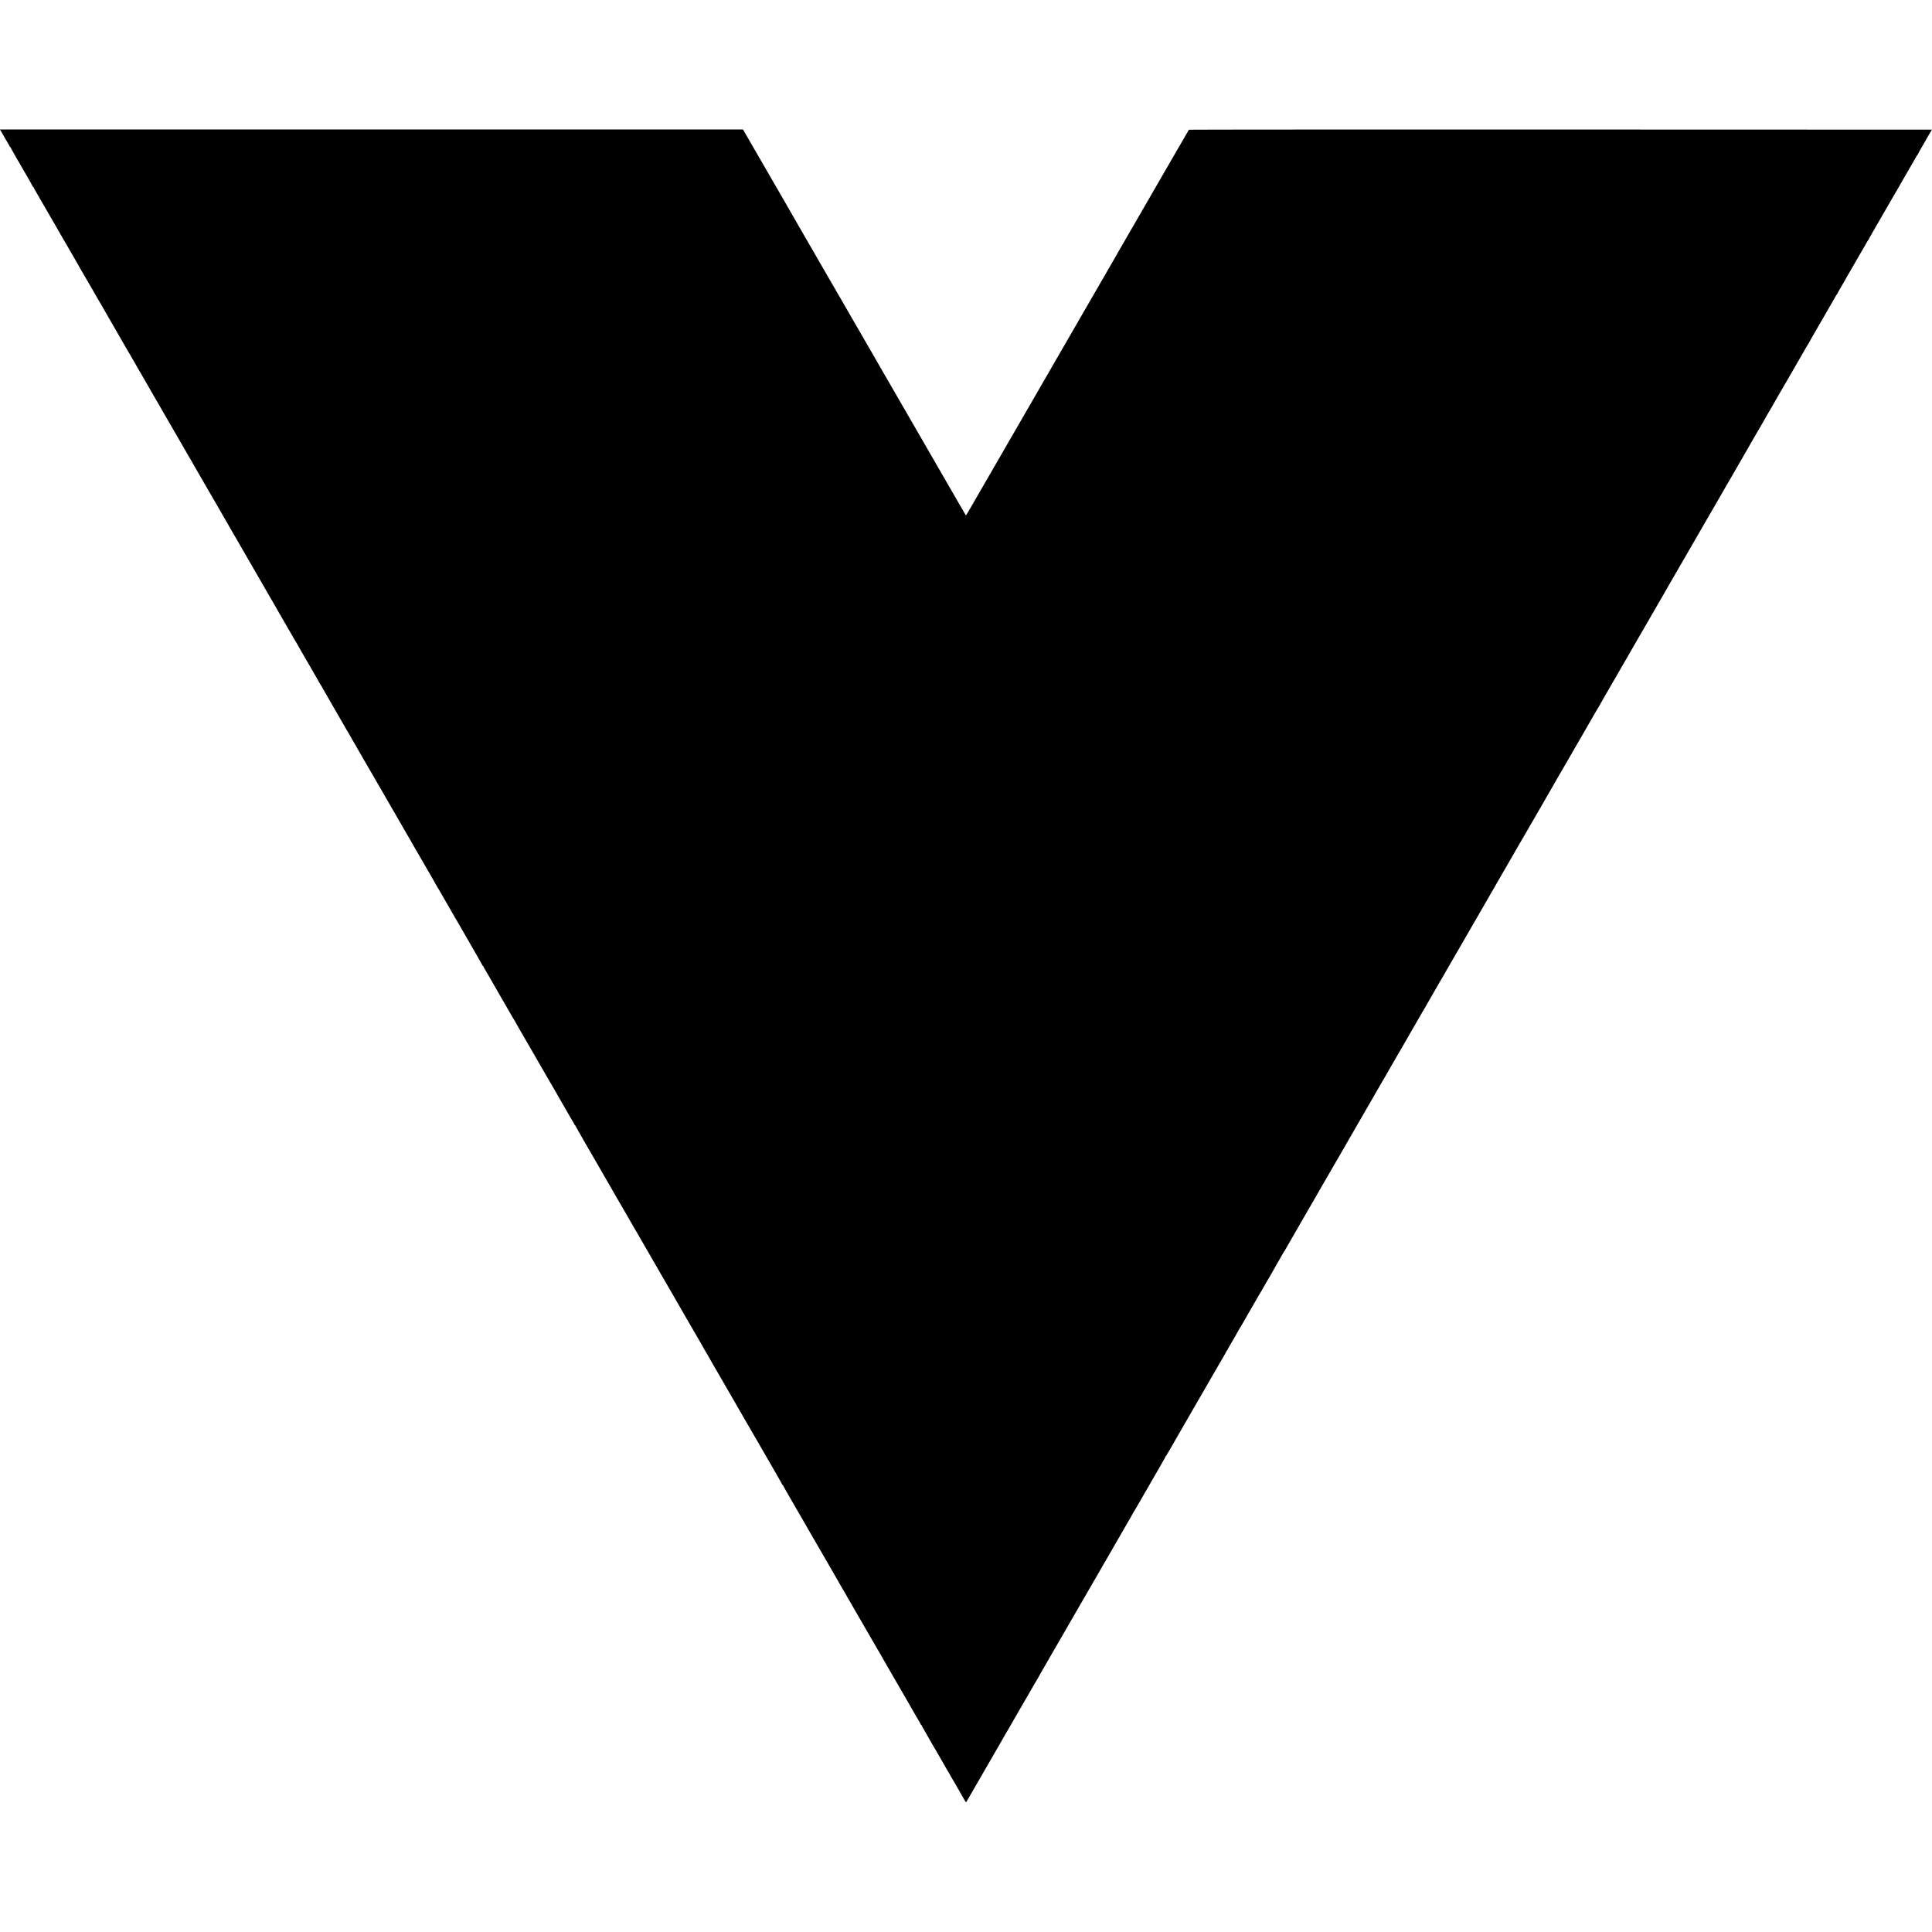
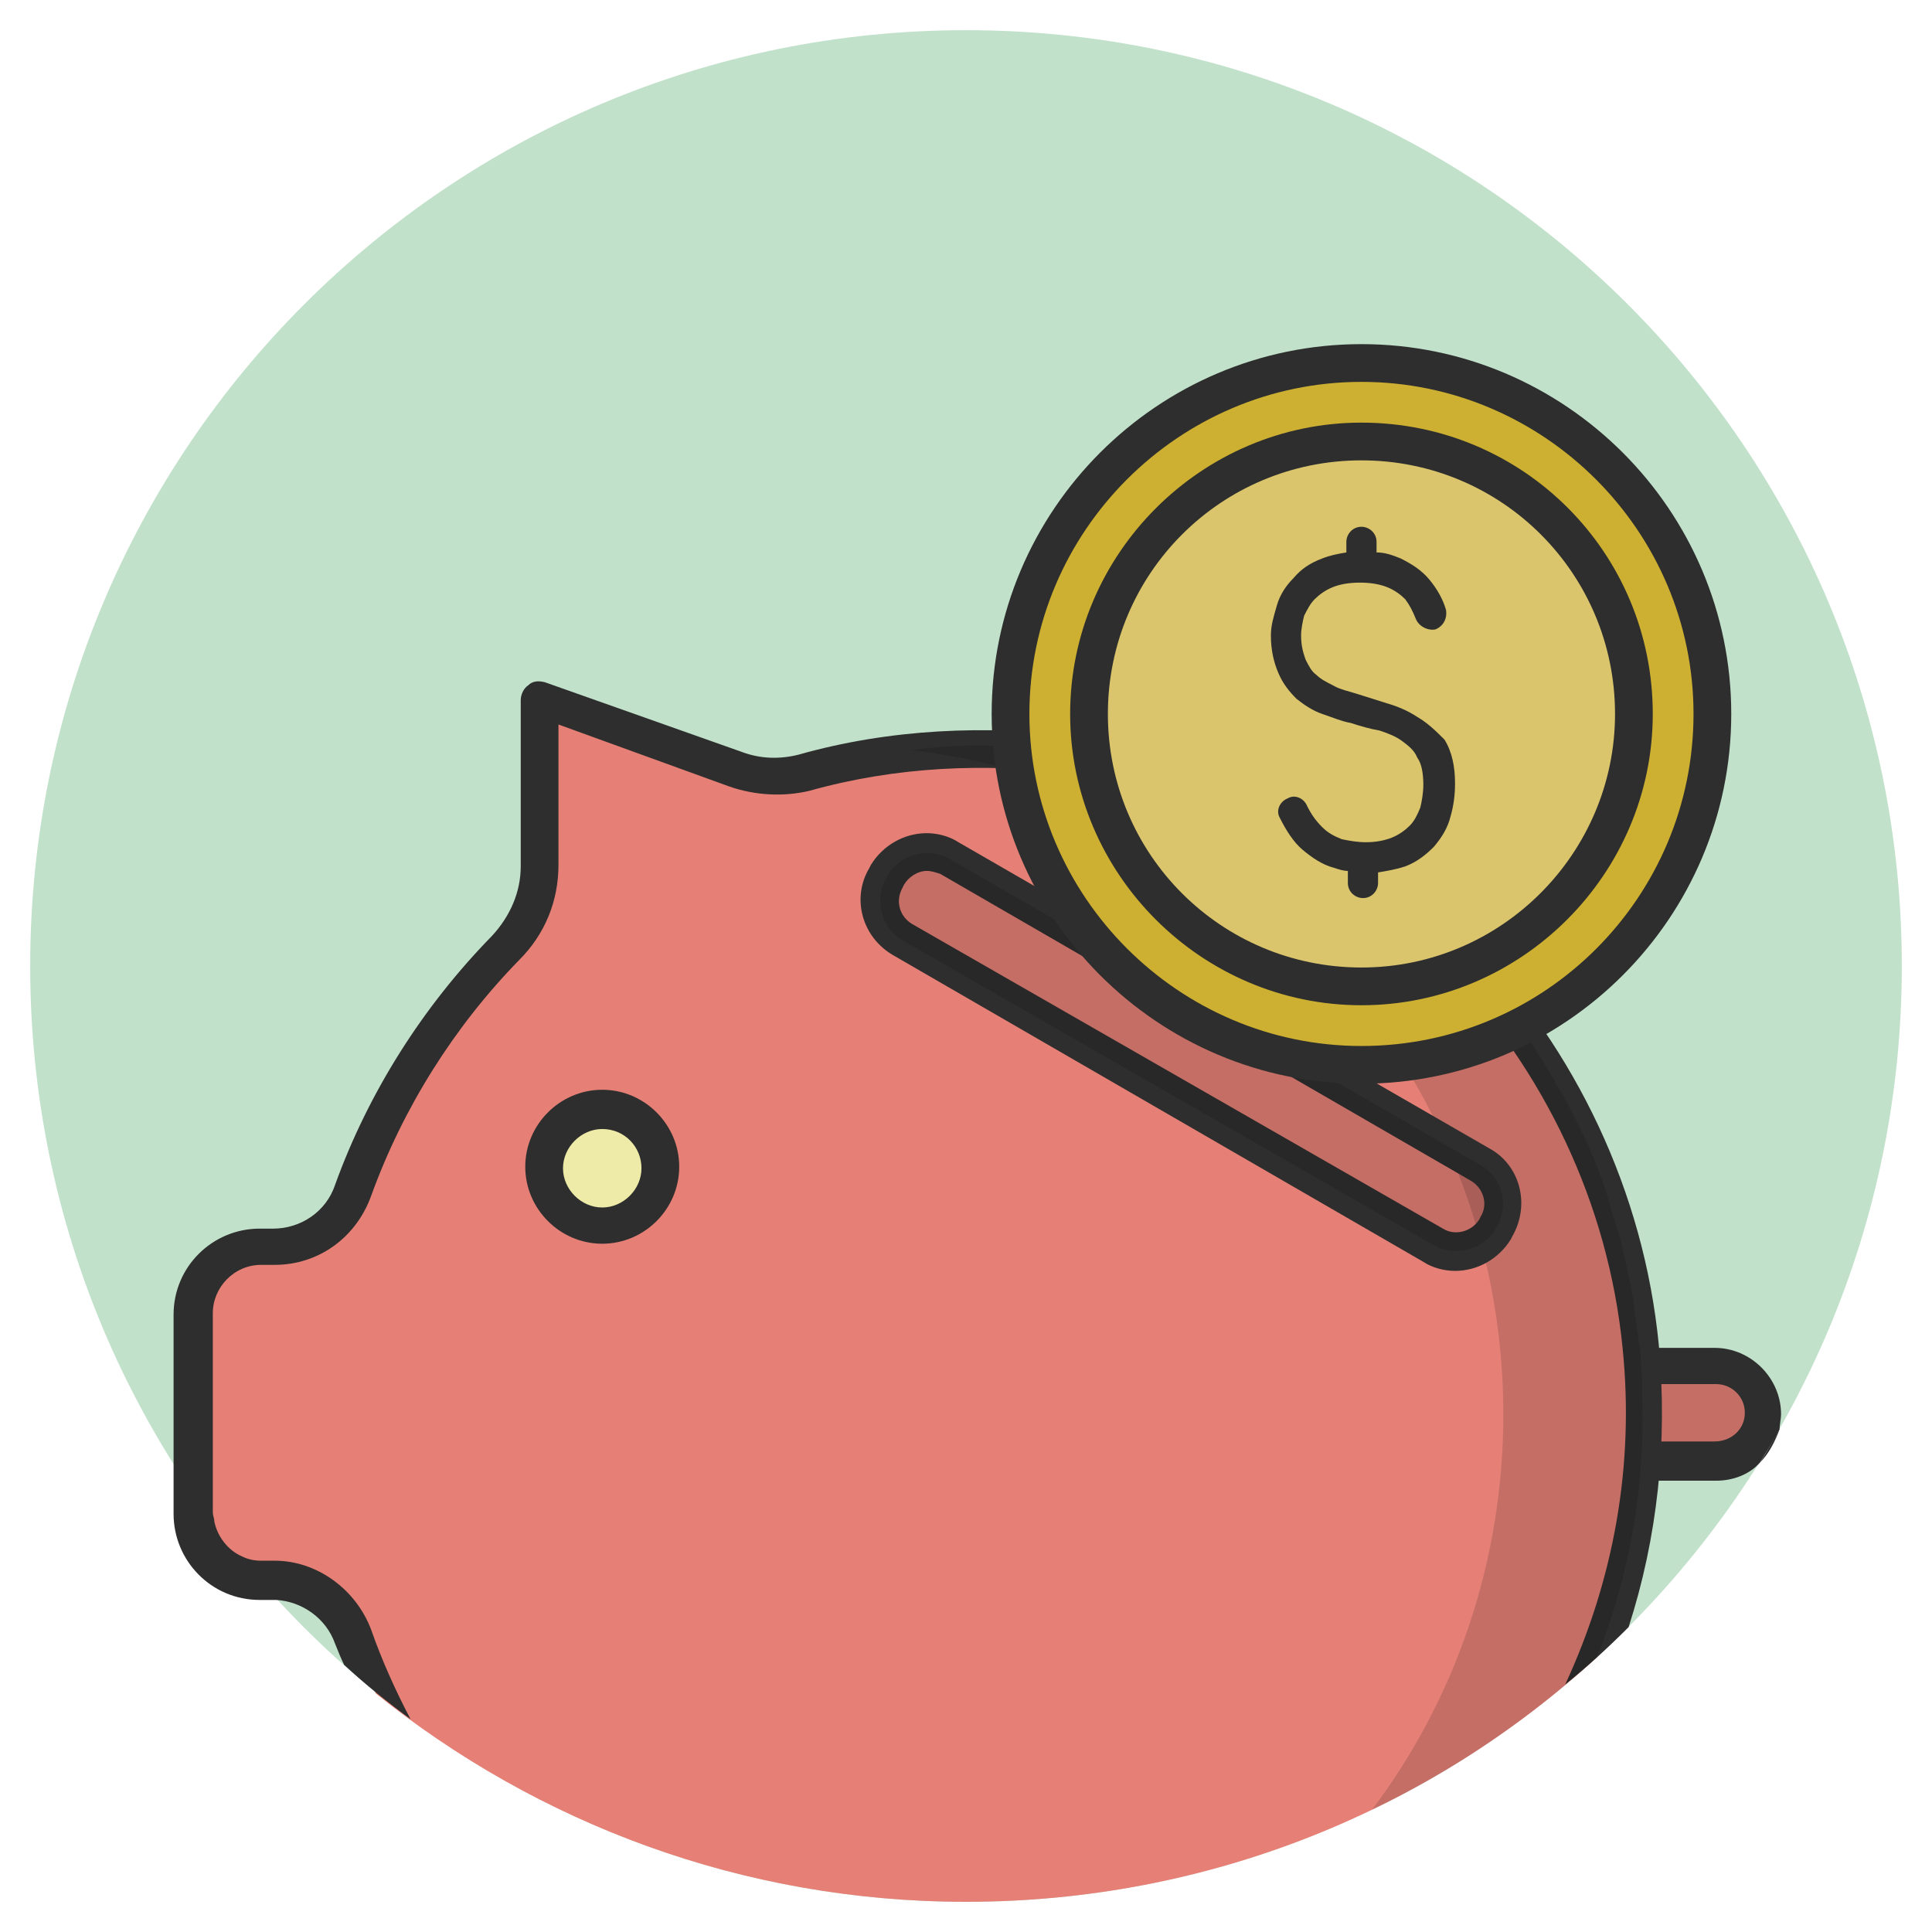
- <svg xmlns="http://www.w3.org/2000/svg" version="1.0" width="16pt" height="16pt" viewBox="0 0 16 16" preserveAspectRatio="xMidYMid meet">
-   <g transform="translate(0,16) scale(0.00032,-0.00032)" fill="#000000" stroke="none">
-     <path d="M18 46618 c45 -75 122 -207 122 -211 0 -2 25 -45 55 -95 30 -50 55 -96 55 -102 0 -5 5 -10 10 -10 6 0 10 -4 10 -9 0 -5 73 -135 161 -288 89 -153 173 -298 187 -323 14 -25 32 -57 41 -72 88 -149 187 -324 189 -335 2 -7 8 -13 13 -13 5 0 9 -4 9 -10 0 -5 46 -89 103 -187 175 -302 490 -846 507 -876 8 -16 20 -36 25 -45 28 -46 290 -498 339 -585 13 -23 74 -129 136 -236 61 -107 123 -215 137 -240 14 -25 29 -50 33 -56 5 -5 23 -37 40 -70 18 -33 38 -67 44 -75 11 -16 21 -33 63 -109 14 -25 29 -50 33 -56 4 -5 21 -35 38 -65 55 -100 261 -455 269 -465 4 -5 14 -21 20 -35 15 -29 41 -75 103 -180 24 -41 52 -88 60 -105 9 -16 57 -100 107 -185 112 -193 362 -626 380 -660 8 -14 23 -38 33 -55 11 -16 23 -37 27 -45 4 -8 26 -46 48 -85 23 -38 53 -90 67 -115 46 -81 64 -113 178 -310 62 -107 121 -210 132 -227 37 -67 56 -99 85 -148 16 -27 32 -57 36 -65 4 -8 15 -27 25 -42 9 -15 53 -89 96 -165 44 -76 177 -307 296 -513 120 -206 268 -463 330 -570 131 -227 117 -203 200 -348 36 -62 73 -125 82 -140 10 -15 21 -34 25 -42 4 -8 20 -37 36 -65 17 -27 38 -65 48 -82 49 -85 64 -111 87 -153 13 -25 28 -49 32 -55 4 -5 78 -134 165 -285 87 -151 166 -288 176 -305 10 -16 26 -43 35 -59 9 -17 125 -217 257 -445 132 -229 253 -441 270 -471 17 -30 45 -79 64 -108 18 -29 33 -54 33 -57 0 -2 20 -37 44 -77 24 -40 123 -212 221 -383 97 -170 190 -330 205 -355 16 -25 39 -65 53 -90 13 -25 81 -144 152 -265 70 -121 137 -238 150 -260 12 -22 37 -65 55 -95 18 -30 43 -73 55 -95 12 -22 48 -85 80 -140 77 -132 163 -280 190 -330 13 -22 71 -123 130 -225 59 -102 116 -199 126 -217 10 -17 29 -50 43 -72 15 -22 26 -43 26 -45 0 -2 27 -50 60 -106 33 -56 60 -103 60 -105 0 -2 55 -98 90 -155 8 -14 182 -316 239 -414 13 -22 45 -79 72 -124 27 -46 49 -86 49 -89 0 -2 14 -24 30 -48 16 -24 30 -46 30 -49 0 -5 74 -135 100 -176 5 -8 24 -42 43 -75 50 -88 58 -101 262 -455 104 -179 199 -345 213 -370 14 -25 28 -49 32 -55 4 -5 17 -26 28 -45 10 -19 62 -109 114 -200 114 -197 133 -230 170 -295 16 -27 33 -57 38 -65 17 -28 96 -165 103 -180 4 -8 16 -28 26 -45 10 -16 77 -131 148 -255 72 -124 181 -313 243 -420 62 -107 121 -209 131 -227 35 -62 323 -560 392 -678 38 -66 83 -145 100 -175 16 -30 33 -59 37 -65 4 -5 17 -27 29 -47 34 -61 56 -100 90 -156 17 -29 31 -55 31 -57 0 -2 17 -32 39 -67 21 -35 134 -229 251 -433 117 -203 235 -407 261 -451 27 -45 49 -85 49 -88 0 -4 8 -19 19 -34 15 -21 200 -341 309 -533 10 -19 33 -58 51 -87 17 -29 31 -54 31 -56 0 -2 25 -44 55 -94 30 -50 55 -95 55 -98 0 -4 6 -15 14 -23 7 -9 27 -41 43 -71 17 -30 170 -297 342 -594 171 -296 311 -542 311 -547 0 -5 5 -9 10 -9 6 0 10 -4 10 -10 0 -5 22 -47 49 -92 27 -46 58 -99 68 -118 24 -43 81 -140 93 -160 5 -8 66 -114 135 -235 69 -121 130 -227 135 -235 12 -21 259 -447 283 -490 10 -19 28 -47 38 -62 11 -14 19 -29 19 -32 0 -3 37 -69 83 -148 99 -170 305 -526 337 -583 13 -22 31 -53 41 -70 11 -16 22 -37 26 -45 7 -14 82 -146 103 -180 14 -24 181 -311 205 -355 13 -22 46 -80 75 -130 29 -49 64 -110 78 -135 14 -25 51 -88 82 -140 31 -52 59 -102 63 -110 4 -8 18 -33 31 -55 205 -353 284 -489 309 -535 17 -30 45 -78 62 -106 18 -28 36 -60 39 -72 4 -12 12 -22 17 -22 5 0 9 -4 9 -10 0 -5 109 -197 241 -427 133 -230 250 -431 259 -448 51 -90 222 -385 280 -485 37 -63 78 -135 92 -160 14 -25 67 -117 118 -205 51 -88 101 -175 111 -193 34 -58 55 -95 149 -257 51 -88 101 -173 110 -190 9 -16 76 -131 147 -255 72 -124 140 -241 151 -260 61 -108 281 -489 355 -615 38 -66 77 -133 87 -150 35 -63 91 -161 100 -175 14 -23 99 -169 128 -220 54 -97 135 -235 142 -245 4 -5 20 -32 35 -60 26 -48 238 -416 276 -480 10 -16 26 -46 37 -65 30 -53 382 -661 403 -695 10 -16 22 -37 26 -45 4 -8 26 -48 50 -88 24 -41 43 -75 43 -77 0 -2 22 -40 50 -85 27 -45 50 -84 50 -86 0 -3 38 -69 83 -147 84 -142 302 -520 340 -587 10 -19 34 -60 52 -90 18 -30 44 -75 57 -100 14 -25 45 -79 70 -120 25 -41 56 -96 70 -121 14 -25 77 -133 138 -240 62 -107 122 -210 132 -229 25 -43 310 -535 337 -581 11 -19 26 -45 34 -59 17 -32 238 -414 266 -460 11 -19 24 -41 28 -49 3 -7 75 -133 160 -278 84 -146 153 -269 153 -274 0 -5 5 -9 10 -9 6 0 10 -4 10 -10 0 -5 82 -150 181 -322 182 -314 201 -346 240 -415 12 -21 80 -139 152 -263 71 -124 141 -245 155 -270 14 -25 28 -49 32 -55 6 -8 145 -248 220 -380 37 -66 209 -362 229 -395 11 -19 24 -42 28 -49 4 -8 67 -118 140 -243 73 -125 133 -230 133 -233 0 -2 15 -28 33 -57 19 -29 47 -78 64 -108 17 -30 53 -93 79 -139 53 -90 82 -141 157 -272 82 -142 115 -199 381 -659 142 -245 268 -463 281 -485 12 -22 71 -125 132 -230 60 -104 172 -298 248 -430 76 -132 146 -253 156 -270 11 -16 22 -36 26 -44 3 -8 30 -54 60 -103 29 -49 53 -91 53 -93 0 -3 18 -34 40 -70 22 -36 40 -67 40 -69 0 -2 37 -66 81 -142 45 -77 98 -168 119 -204 20 -36 47 -81 58 -100 12 -19 27 -47 33 -62 6 -16 15 -28 20 -28 5 0 9 -4 9 -9 0 -6 63 -118 140 -251 77 -133 140 -243 140 -245 0 -2 18 -33 41 -70 22 -37 49 -83 60 -101 10 -19 29 -51 40 -71 25 -45 109 -189 126 -218 7 -11 17 -29 22 -40 6 -11 22 -38 35 -60 14 -22 37 -62 52 -90 14 -27 35 -62 45 -77 11 -14 19 -29 19 -32 0 -3 18 -35 40 -71 22 -36 40 -67 40 -69 0 -2 19 -35 42 -72 23 -38 55 -94 72 -124 26 -47 139 -244 171 -298 6 -9 21 -36 34 -60 28 -48 37 -51 51 -19 6 12 19 36 29 52 10 17 27 46 38 65 11 19 104 181 208 360 103 179 199 345 213 370 14 25 42 74 64 109 21 34 38 65 38 67 0 2 18 33 40 69 22 36 40 67 40 69 0 3 177 310 199 346 16 26 136 234 140 244 2 5 25 44 52 88 27 44 49 81 49 84 0 2 18 34 40 70 22 36 40 67 40 69 0 2 20 36 43 77 35 58 169 289 297 513 9 17 50 86 90 155 40 69 86 150 103 180 16 30 35 62 41 70 6 8 16 24 22 35 35 64 72 129 167 293 59 100 116 199 127 220 11 20 30 53 41 72 43 72 1070 1850 1121 1940 14 25 65 113 113 195 48 83 96 166 107 185 10 19 28 50 38 68 11 18 73 124 137 235 64 111 175 303 246 427 71 124 173 299 225 390 52 91 116 202 143 248 27 45 49 85 49 89 0 4 6 14 14 22 7 9 28 43 46 76 26 47 251 436 378 655 11 19 29 51 40 70 11 19 101 176 201 348 99 172 181 317 181 323 0 5 5 9 10 9 6 0 10 5 10 11 0 6 8 23 18 37 11 15 32 52 49 82 16 30 130 228 253 440 122 212 234 405 248 430 13 25 39 70 57 100 39 65 69 117 130 225 25 44 50 87 55 95 12 19 78 134 220 380 61 107 129 224 150 260 161 277 222 382 246 425 15 28 47 83 71 123 24 41 43 78 43 83 0 5 4 9 8 9 4 0 13 12 19 28 7 15 23 45 36 67 66 110 277 478 277 483 0 3 6 13 14 21 7 9 27 41 43 71 17 30 45 80 63 110 34 57 375 649 394 685 6 11 16 27 22 35 6 8 26 42 44 75 18 33 41 74 51 90 10 17 24 41 32 55 54 97 72 128 88 152 11 14 19 28 19 30 0 3 79 141 175 308 96 167 175 305 175 308 0 3 6 13 14 21 7 9 26 39 41 66 33 60 276 483 338 587 24 40 46 80 50 88 4 8 13 24 20 35 14 23 95 163 125 215 11 19 52 91 92 160 40 69 80 139 90 155 9 17 103 179 207 360 105 182 200 346 211 365 103 181 463 802 489 845 7 11 15 27 19 35 4 8 29 51 55 95 64 110 828 1433 848 1470 9 17 24 41 33 55 9 14 29 48 45 77 15 28 52 93 82 145 30 51 62 107 71 123 17 30 231 398 400 690 51 88 103 179 115 202 12 23 26 48 32 55 6 7 24 38 40 68 17 30 61 107 98 170 37 63 84 144 103 180 19 36 41 72 48 81 8 8 14 18 14 21 0 4 27 51 59 106 32 55 72 124 89 154 16 29 71 125 122 213 51 88 104 180 118 205 13 25 28 50 32 55 4 6 17 26 28 45 11 19 45 80 77 135 31 55 66 116 77 135 11 19 88 152 171 295 401 694 620 1072 650 1125 11 19 87 152 170 295 83 143 158 273 166 288 9 16 21 36 26 45 6 9 31 52 55 96 25 43 54 94 66 115 11 20 95 164 186 321 91 157 173 299 182 315 9 17 26 46 37 65 12 19 66 114 121 210 56 96 108 186 117 200 8 14 24 40 34 59 24 45 383 664 412 713 5 9 17 29 26 45 15 28 120 210 241 419 36 61 68 117 72 125 4 8 12 23 19 34 35 57 245 420 262 453 11 20 35 61 53 90 17 29 32 54 32 56 0 3 28 51 62 108 33 57 70 119 80 138 10 19 23 42 28 50 5 8 32 53 59 100 27 47 149 258 271 470 122 212 234 405 248 430 30 53 62 108 80 135 6 11 15 27 19 35 4 8 85 150 181 315 96 165 187 323 202 350 31 56 116 202 130 225 5 8 25 42 43 75 19 33 92 159 162 280 149 257 157 271 202 350 19 33 38 67 43 75 9 14 228 392 275 475 12 22 55 96 95 165 40 69 80 139 90 155 24 42 202 350 221 383 9 15 27 47 41 72 14 25 75 131 136 236 61 106 121 210 134 232 99 172 271 470 279 482 5 8 23 40 40 70 18 30 81 141 142 245 60 105 121 210 135 235 14 25 71 124 127 220 56 96 143 247 194 335 51 88 96 167 102 175 14 24 180 311 204 355 23 43 340 590 356 615 5 8 50 87 101 175 171 301 517 898 582 1008 25 43 46 81 46 83 0 2 12 23 27 47 14 23 40 67 56 97 16 30 35 62 42 70 7 8 15 22 18 30 4 8 20 38 37 65 16 28 33 57 37 65 6 12 111 196 143 250 5 8 55 95 112 193 57 98 113 195 126 215 12 20 27 46 32 57 6 11 14 27 20 35 5 8 76 130 156 270 80 140 165 287 187 325 23 39 52 90 66 115 13 25 30 52 37 61 8 8 14 18 14 21 0 4 41 77 92 165 50 87 175 302 276 478 101 176 208 360 236 408 28 49 67 117 86 152 19 35 41 70 48 77 6 6 12 15 12 19 0 7 124 224 167 291 12 21 23 40 23 42 0 2 21 40 46 83 26 43 55 92 64 109 54 95 327 568 354 614 19 30 45 75 59 100 71 128 82 145 89 148 4 2 8 8 8 13 0 5 42 82 94 172 311 538 496 858 518 897 14 25 40 70 58 100 18 30 42 71 53 90 10 19 79 139 152 265 73 127 142 246 153 265 10 19 43 76 72 125 29 50 63 108 75 130 65 116 80 140 87 143 4 2 8 8 8 12 0 8 114 212 140 250 6 8 14 24 20 35 5 11 54 97 108 190 l100 170 -9611 3 c-5286 1 -9614 -1 -9618 -5 -5 -6 -419 -719 -619 -1068 -89 -155 -267 -463 -323 -560 -38 -66 -81 -140 -95 -165 -31 -56 -263 -457 -526 -910 -110 -190 -224 -388 -254 -440 -29 -52 -61 -109 -71 -125 -23 -39 -243 -420 -268 -465 -11 -19 -204 -352 -428 -740 -224 -388 -477 -826 -563 -975 -85 -148 -185 -322 -222 -385 -37 -63 -120 -207 -185 -320 -65 -113 -177 -306 -248 -430 -72 -124 -172 -297 -222 -385 -51 -88 -142 -245 -202 -350 -131 -226 -247 -427 -408 -705 -65 -113 -249 -432 -410 -710 -160 -278 -388 -673 -506 -877 -118 -205 -216 -373 -219 -373 -3 0 -52 82 -109 183 -58 100 -144 250 -192 332 -95 164 -402 696 -647 1120 -85 149 -228 396 -317 550 -212 365 -982 1700 -1008 1745 -10 19 -43 76 -72 125 -29 50 -64 110 -77 135 -14 25 -63 110 -110 190 -47 80 -96 165 -110 190 -14 25 -99 171 -188 325 -89 154 -174 300 -188 325 -13 25 -64 113 -112 195 -48 83 -140 242 -205 355 -65 113 -183 317 -263 454 -79 137 -152 264 -163 282 -50 89 -335 583 -354 614 -12 19 -34 58 -50 85 -15 28 -129 226 -253 440 -124 215 -235 408 -247 430 -12 22 -69 121 -127 220 -58 99 -226 389 -373 645 -148 256 -324 561 -392 678 -67 117 -134 232 -147 255 -13 23 -33 59 -46 80 l-22 37 -9615 0 -9615 0 20 -32z" />
+ <svg xmlns="http://www.w3.org/2000/svg" enable-background="new 0 0 128 128" id="Слой_1" version="1.1" viewBox="0 0 128 128" xml:space="preserve">
+   <g>
+     <circle cx="64" cy="64" fill="#C1E1CA" r="62" />
+     <g>
+       <g>
+         <g>
+           <g>
+             <path d="M113.6,90.5H64.9c-1.7,0-3.1,1.4-3.1,3.1c0,1.7,1.4,3.1,3.1,3.1h48.8c1.7,0,3.1-1.4,3.1-3.1       C116.7,91.9,115.4,90.5,113.6,90.5z" fill="#E68076" />
+           </g>
+         </g>
+         <g opacity="0.15">
+           <g>
+             <path d="M113.6,90.5H64.9c-1.7,0-3.1,1.4-3.1,3.1c0,1.7,1.4,3.1,3.1,3.1h48.8c1.7,0,3.1-1.4,3.1-3.1       C116.7,91.9,115.4,90.5,113.6,90.5z" fill="#04080A" />
+           </g>
+         </g>
+         <g>
+           <g>
+             <path d="M117.9,94.7c-0.4,0.7-0.8,1.4-1.3,2.2C117.2,96.3,117.6,95.5,117.9,94.7z" fill="#2D2E2D" />
+             <path d="M118,93.7c0-2.4-2-4.4-4.4-4.4H64.9c-2.4,0-4.4,2-4.4,4.4s2,4.4,4.4,4.4h48.8c1.1,0,2.2-0.4,2.9-1.2       c0.4-0.7,0.9-1.4,1.3-2.2C117.9,94.4,118,94,118,93.7z M113.6,95.5H64.9c-1,0-1.9-0.8-1.9-1.9s0.8-1.9,1.9-1.9h48.8       c1,0,1.9,0.8,1.9,1.9S114.7,95.5,113.6,95.5z" fill="#2D2E2D" />
+           </g>
+         </g>
+         <path d="M108.7,89.3C106.7,69.4,91.2,53,71.4,50.1c-6.4-0.9-12.5-0.5-18.2,1.1c-1.5,0.4-3.1,0.3-4.5-0.2l-13-4.6     v11c0,2-0.8,4-2.2,5.4c-4.4,4.5-7.9,10-10.1,16.1c-0.8,2.2-2.9,3.8-5.2,3.8h-0.9c-2.4,0-4.4,2-4.4,4.4V99v1.3     c0,2.4,2,4.4,4.4,4.4c0,0,0,0,0,0h0.9c2.4,0,4.4,1.5,5.2,3.8c0.4,1.3,1,2.5,1.5,3.7C35.6,120.8,49.2,126,64,126     c16.1,0,30.8-6.1,41.8-16.2C108.3,103.5,109.4,96.6,108.7,89.3z" fill="#E68076" />
+         <path d="M109.9,89.1c-2-20.4-18.1-37.3-38.3-40.3C65.3,48,58.9,48.3,52.9,50c-1.2,0.3-2.5,0.3-3.8-0.2l-13-4.6     c-0.4-0.1-0.8-0.1-1.1,0.2c-0.3,0.2-0.5,0.6-0.5,1v11c0,1.7-0.7,3.3-1.9,4.6c-4.6,4.7-8.2,10.4-10.4,16.5     c-0.6,1.8-2.3,2.9-4.1,2.9h-0.9c-3.1,0-5.7,2.5-5.7,5.7v10v3.2c0,3.1,2.5,5.7,5.7,5.7h0.9c0.1,0,0.1,0,0.2,0     c1.7,0.1,3.3,1.2,3.9,2.9c0.2,0.5,0.4,1,0.6,1.4c1.4,1.3,2.9,2.5,4.4,3.6c-1-1.9-1.9-3.9-2.6-5.9c-1-2.7-3.6-4.6-6.4-4.6h-0.9     c-0.5,0-0.9-0.1-1.3-0.3c-0.9-0.4-1.6-1.3-1.8-2.3c0-0.2-0.1-0.4-0.1-0.6V87c0-1.7,1.4-3.2,3.2-3.2h0.9c2.9,0,5.4-1.8,6.4-4.6     c2.1-5.8,5.5-11.2,9.8-15.6c1.7-1.7,2.6-3.9,2.6-6.3v-9.3l11.3,4.1c1.7,0.6,3.6,0.7,5.3,0.3c5.7-1.6,11.7-1.9,17.7-1.1     c19.1,2.8,34.3,18.8,36.2,38c0.8,7.8-0.6,15.4-3.8,22.3c1.5-1.2,2.9-2.5,4.2-3.8C109.8,101.9,110.5,95.6,109.9,89.1z" fill="#2D2E2D" />
+         <g>
+           <g opacity="0.15">
+             <path d="M108.8,91.6c0-0.5-0.1-1-0.1-1.6c0-0.3,0-0.6-0.1-0.9c-0.1-1-0.3-2-0.4-3.1c-0.1-0.3-0.1-0.6-0.2-1       c-0.2-0.9-0.4-1.9-0.6-2.8c-0.1-0.3-0.2-0.6-0.3-0.9c-0.3-0.9-0.5-1.8-0.8-2.7c-0.1-0.2-0.1-0.4-0.2-0.5       c-0.3-0.9-0.7-1.8-1.1-2.7c-0.1-0.2-0.2-0.4-0.3-0.6c-0.5-1-0.9-1.9-1.5-2.8c-0.1-0.1-0.2-0.3-0.2-0.4c-1.2-2-2.4-3.9-3.9-5.7       c0,0,0,0,0-0.1c-0.7-0.9-1.5-1.7-2.3-2.6c-0.1-0.1-0.1-0.1-0.2-0.2c-0.8-0.8-1.6-1.6-2.4-2.4c0,0-0.1-0.1-0.1-0.1       c-0.8-0.7-1.7-1.4-2.5-2.1c-0.1,0-0.1-0.1-0.2-0.2c-0.8-0.6-1.7-1.2-2.6-1.8c-0.2-0.1-0.4-0.3-0.6-0.4c-0.8-0.5-1.7-1-2.5-1.5       c-0.3-0.1-0.6-0.3-0.8-0.4c-0.7-0.4-1.4-0.7-2.2-1c-0.4-0.2-0.7-0.3-1.1-0.5c-0.7-0.3-1.5-0.6-2.2-0.8       c-0.4-0.1-0.7-0.3-1.1-0.4c-0.9-0.3-1.8-0.5-2.7-0.7c-0.3-0.1-0.7-0.2-1-0.2c-1-0.2-2-0.4-3-0.6c-0.4-0.1-0.7-0.1-1.1-0.1       c-0.4-0.1-0.8-0.1-1.3-0.2c-0.3,0-0.6,0-0.9-0.1c-0.5,0-0.9-0.1-1.4-0.1c-0.3,0-0.7,0-1,0c-0.4,0-0.8,0-1.2,0       c-1.5,0-2.9,0.1-4.3,0.3C82.4,52.3,99.6,71,99.6,93.7c0,9.8-3.2,18.9-8.7,26.2c5.5-2.6,10.5-6.1,14.9-10.1       c2.1-5.3,3.2-11.1,3-17.2C108.8,92.2,108.8,91.9,108.8,91.6z" fill="#04080A" />
+           </g>
+         </g>
+       </g>
+       <g>
+         <path d="M98.7,76.1L63.5,55.8c-0.6-0.4-1.4-0.6-2.1-0.6c-1.5,0-2.9,0.8-3.7,2.1l-0.1,0.2c-1.2,2-0.5,4.6,1.6,5.8     l35.1,20.3c0.6,0.4,1.4,0.6,2.1,0.6c1.5,0,2.9-0.8,3.7-2.1l0.1-0.2C101.4,79.8,100.7,77.2,98.7,76.1z M98.1,80.6L98,80.8     c-0.5,0.8-1.6,1.1-2.4,0.6L60.4,61.2c-0.8-0.5-1.1-1.5-0.6-2.4l0.1-0.2c0.3-0.5,0.9-0.9,1.5-0.9c0.3,0,0.6,0.1,0.9,0.2l35.1,20.3     C98.3,78.7,98.6,79.8,98.1,80.6z" fill="#2D2E2D" />
+       </g>
+       <g opacity="0.15">
+         <path d="M98.1,77.2L62.9,56.9c-1.4-0.8-3.3-0.3-4.1,1.1l-0.1,0.2c-0.8,1.4-0.3,3.3,1.1,4.1L95,82.5     c1.4,0.8,3.3,0.3,4.1-1.1l0.1-0.2C100,79.8,99.5,78,98.1,77.2z" fill="#04080A" />
+       </g>
+       <g>
+         <g>
+           <circle cx="90.2" cy="47.3" fill="#EFC935" r="23.3" />
+         </g>
+         <g>
+           <circle cx="90.2" cy="47.3" fill="#CDAF31" r="23.3" />
+         </g>
+         <g>
+           <path d="M90.2,22.8c-13.5,0-24.5,11-24.5,24.5c0,13.5,11,24.5,24.5,24.5s24.5-11,24.5-24.5      C114.7,33.8,103.7,22.8,90.2,22.8z M90.2,69.3c-12.1,0-22-9.9-22-22c0-12.1,9.9-22,22-22s22,9.9,22,22      C112.2,59.4,102.4,69.3,90.2,69.3z" fill="#2D2E2D" />
+         </g>
+         <g opacity="0.3">
+           <path d="M90.2,29.2c-9.9,0-18,8.1-18,18s8.1,18,18,18s18-8.1,18-18S100.2,29.2,90.2,29.2z" fill="#F8F9F7" />
+         </g>
+         <g>
+           <path d="M90.2,28c-10.6,0-19.3,8.7-19.3,19.3c0,10.6,8.7,19.3,19.3,19.3s19.3-8.7,19.3-19.3      C109.5,36.6,100.9,28,90.2,28z M90.2,64.1c-9.3,0-16.8-7.5-16.8-16.8c0-9.3,7.5-16.8,16.8-16.8S107,38,107,47.3      C107,56.5,99.5,64.1,90.2,64.1z" fill="#2D2E2D" />
+         </g>
+         <g>
+           <path d="M93.9,47.5c-0.6-0.4-1.3-0.7-2-0.9c-0.6-0.2-1.3-0.4-1.9-0.6c-0.6-0.2-1.2-0.3-1.7-0.6      c-0.4-0.2-0.8-0.4-1.1-0.7c-0.3-0.2-0.5-0.6-0.7-1c-0.1-0.3-0.3-0.8-0.3-1.6c0-0.4,0.1-0.9,0.2-1.3c0.2-0.4,0.4-0.8,0.7-1.1      c0.3-0.3,0.7-0.6,1.2-0.8c0.5-0.2,1.1-0.3,1.8-0.3c0.7,0,1.3,0.1,1.8,0.3c0.5,0.2,0.9,0.5,1.2,0.8c0.3,0.4,0.5,0.8,0.7,1.3      c0.2,0.5,0.8,0.8,1.3,0.7c0.5-0.2,0.8-0.7,0.7-1.3c-0.2-0.7-0.6-1.4-1.1-2c-0.5-0.6-1.1-1-1.9-1.4c-0.5-0.2-1-0.4-1.6-0.4v-0.7      c0-0.6-0.5-1-1-1c-0.6,0-1,0.5-1,1v0.7c-0.6,0.1-1.1,0.2-1.6,0.4c-0.8,0.3-1.4,0.7-1.9,1.3c-0.5,0.5-0.9,1.1-1.1,1.8      c-0.2,0.7-0.4,1.3-0.4,2c0,1,0.2,1.8,0.5,2.5c0.3,0.7,0.7,1.2,1.2,1.7c0.5,0.4,1.1,0.8,1.7,1c0.6,0.2,1.3,0.5,1.9,0.6      c0.6,0.2,1.3,0.4,1.9,0.5c0.6,0.2,1.1,0.4,1.5,0.7c0.4,0.3,0.8,0.6,1,1.1c0.3,0.4,0.4,1.1,0.4,1.8c0,0.5-0.1,1.1-0.2,1.5      c-0.2,0.5-0.4,0.9-0.7,1.2c-0.3,0.3-0.7,0.6-1.2,0.8c-0.5,0.2-1.1,0.3-1.7,0.3c-0.6,0-1.1-0.1-1.6-0.2c-0.5-0.2-0.9-0.4-1.3-0.8      c-0.4-0.4-0.7-0.8-1-1.4c-0.2-0.5-0.8-0.8-1.3-0.5c-0.5,0.2-0.8,0.8-0.5,1.3c0.4,0.8,0.9,1.6,1.5,2.1c0.6,0.5,1.3,1,2.1,1.2      c0.3,0.1,0.6,0.2,0.9,0.2v0.8c0,0.6,0.5,1,1,1c0.6,0,1-0.5,1-1v-0.7c0.6-0.1,1.2-0.2,1.8-0.4c0.8-0.3,1.4-0.8,1.9-1.3      c0.5-0.6,0.9-1.2,1.1-2c0.2-0.7,0.3-1.4,0.3-2.2c0-1.1-0.2-2.1-0.7-2.9C95.2,48.5,94.6,47.9,93.9,47.5z" fill="#2D2E2D" />
+         </g>
+         <g>
+           <path d="      M90.2,55.8" fill="none" stroke="#373B39" stroke-linecap="round" stroke-linejoin="round" stroke-miterlimit="10" stroke-width="2.5" />
+         </g>
+       </g>
+       <g>
+         <circle cx="39.9" cy="77.3" fill="#EEEBA8" r="3.9" />
+       </g>
+       <g>
+         <path d="M39.9,72.2c-2.8,0-5.1,2.3-5.1,5.1s2.3,5.1,5.1,5.1c2.8,0,5.1-2.3,5.1-5.1S42.7,72.2,39.9,72.2z M39.9,80     c-1.4,0-2.6-1.2-2.6-2.6s1.2-2.6,2.6-2.6c1.5,0,2.6,1.2,2.6,2.6S41.3,80,39.9,80z" fill="#2D2E2D" />
+       </g>
+     </g>
  </g>
</svg>
